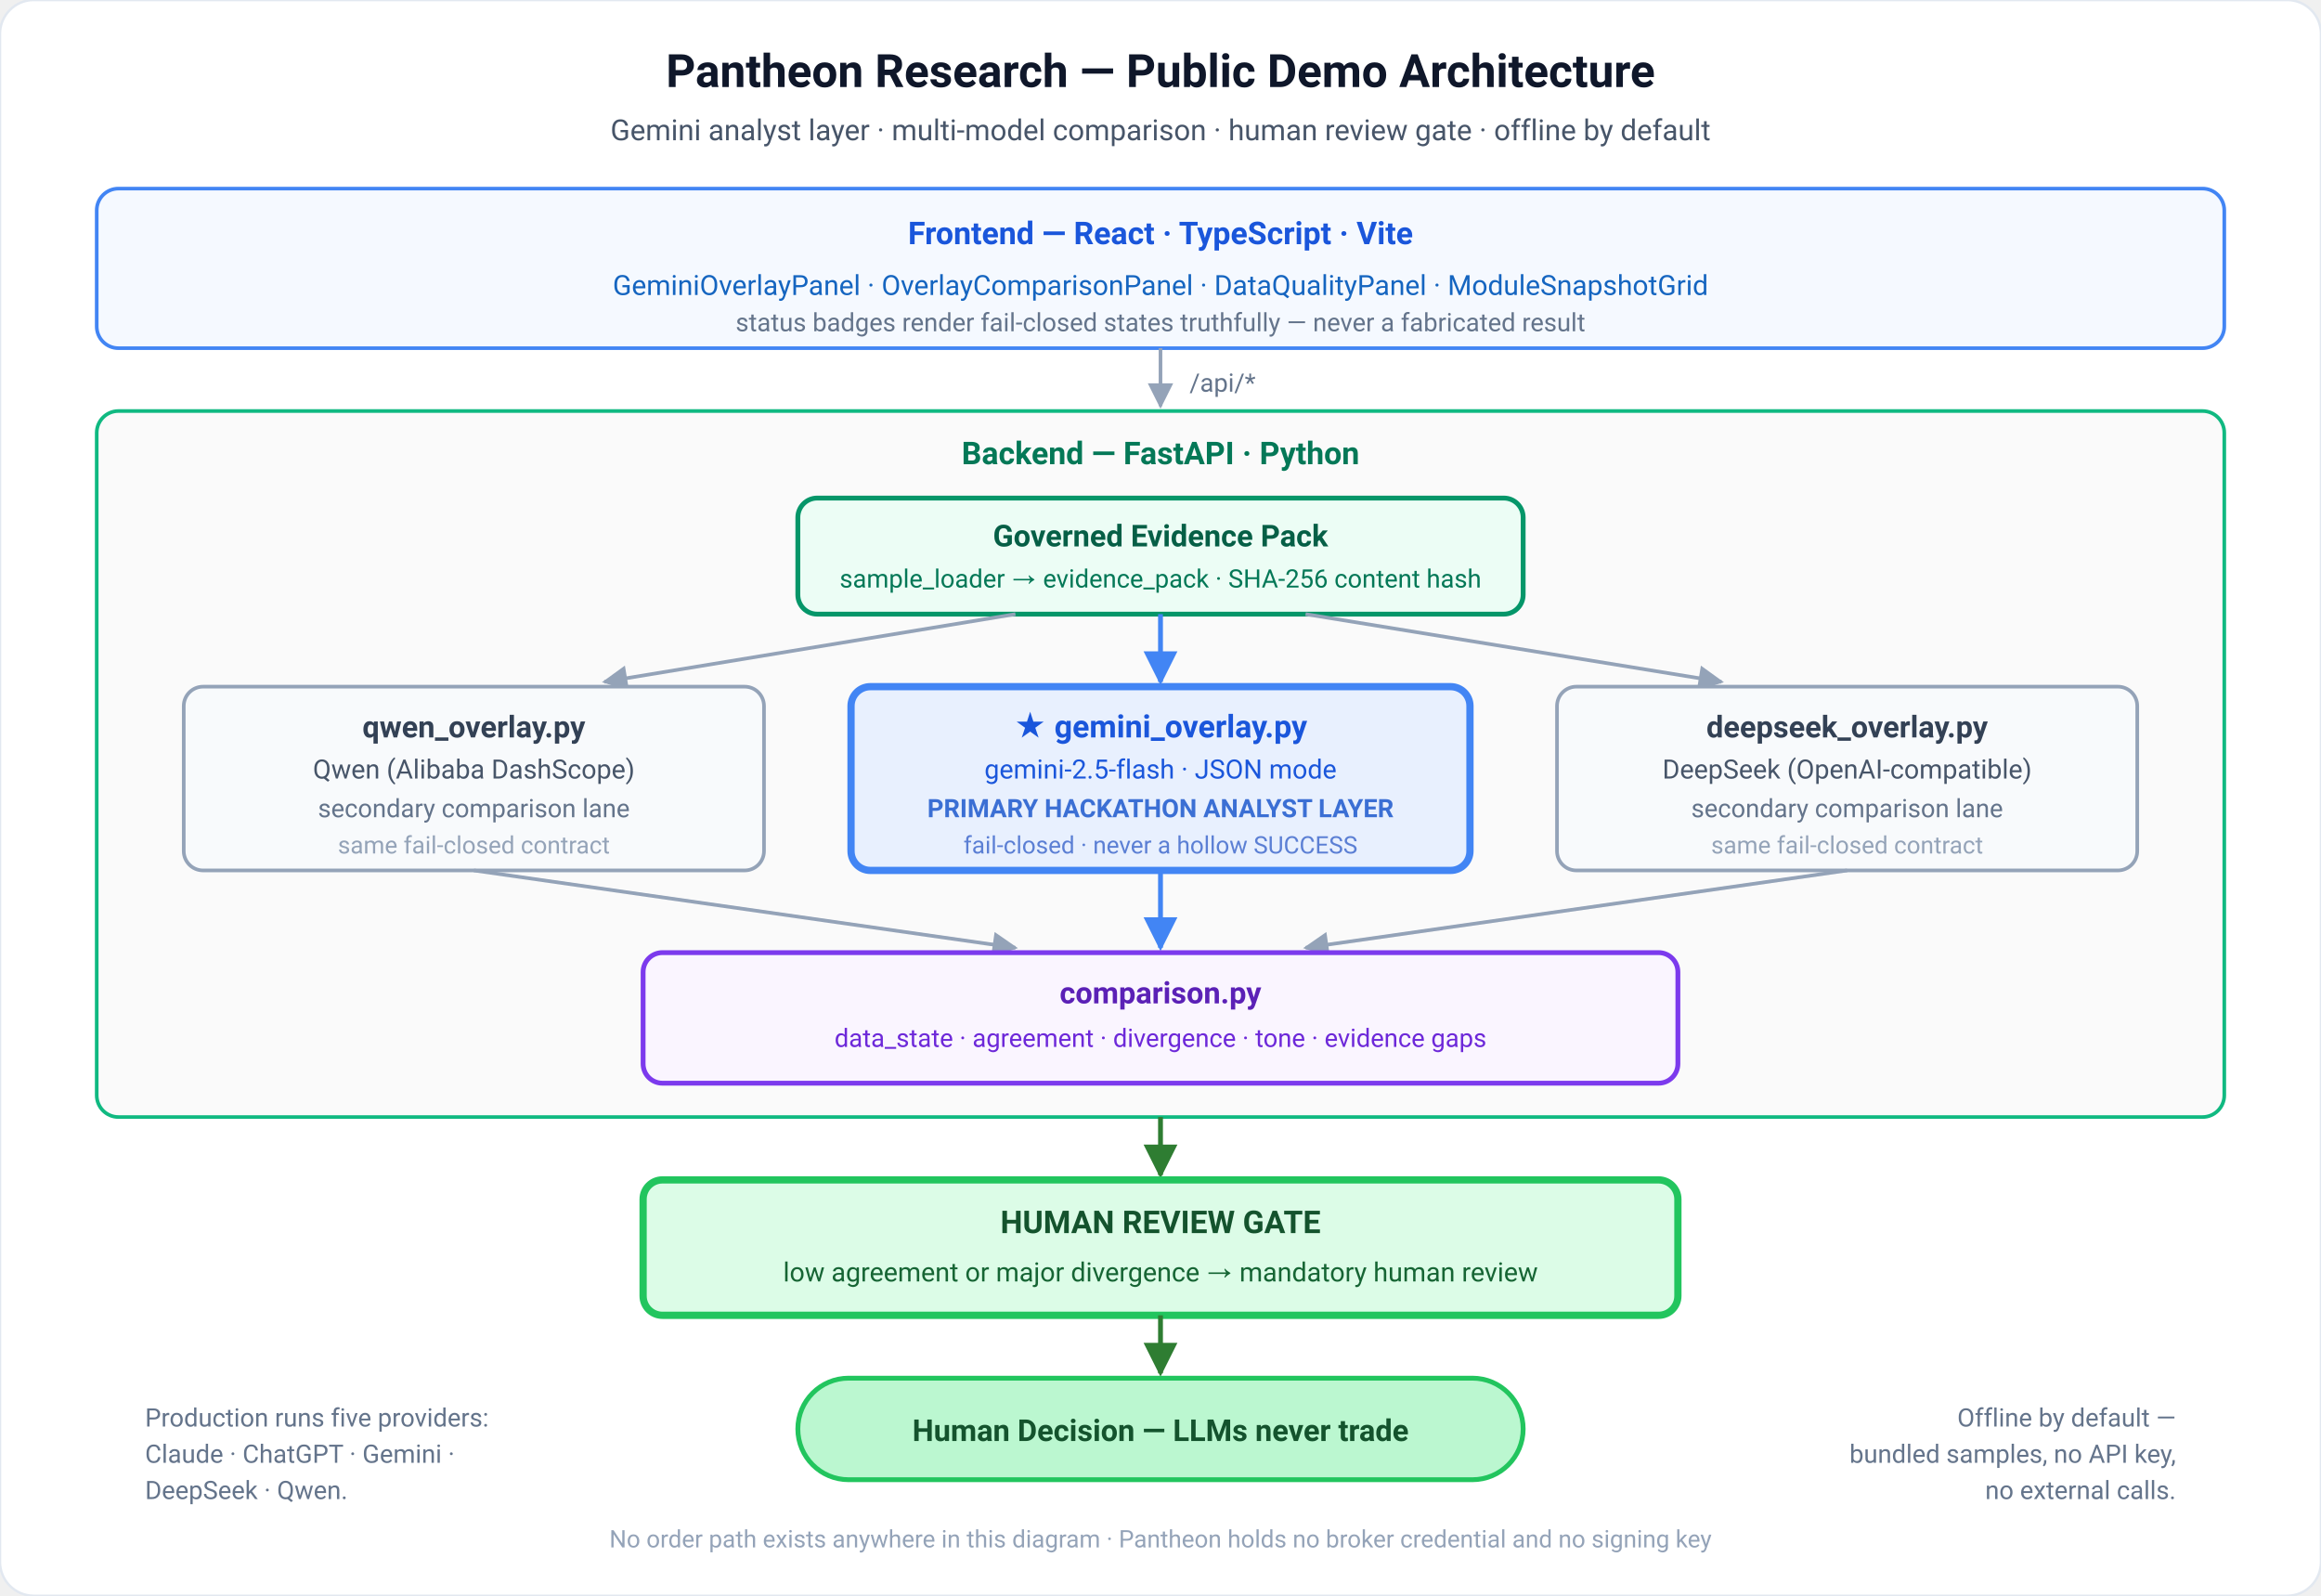
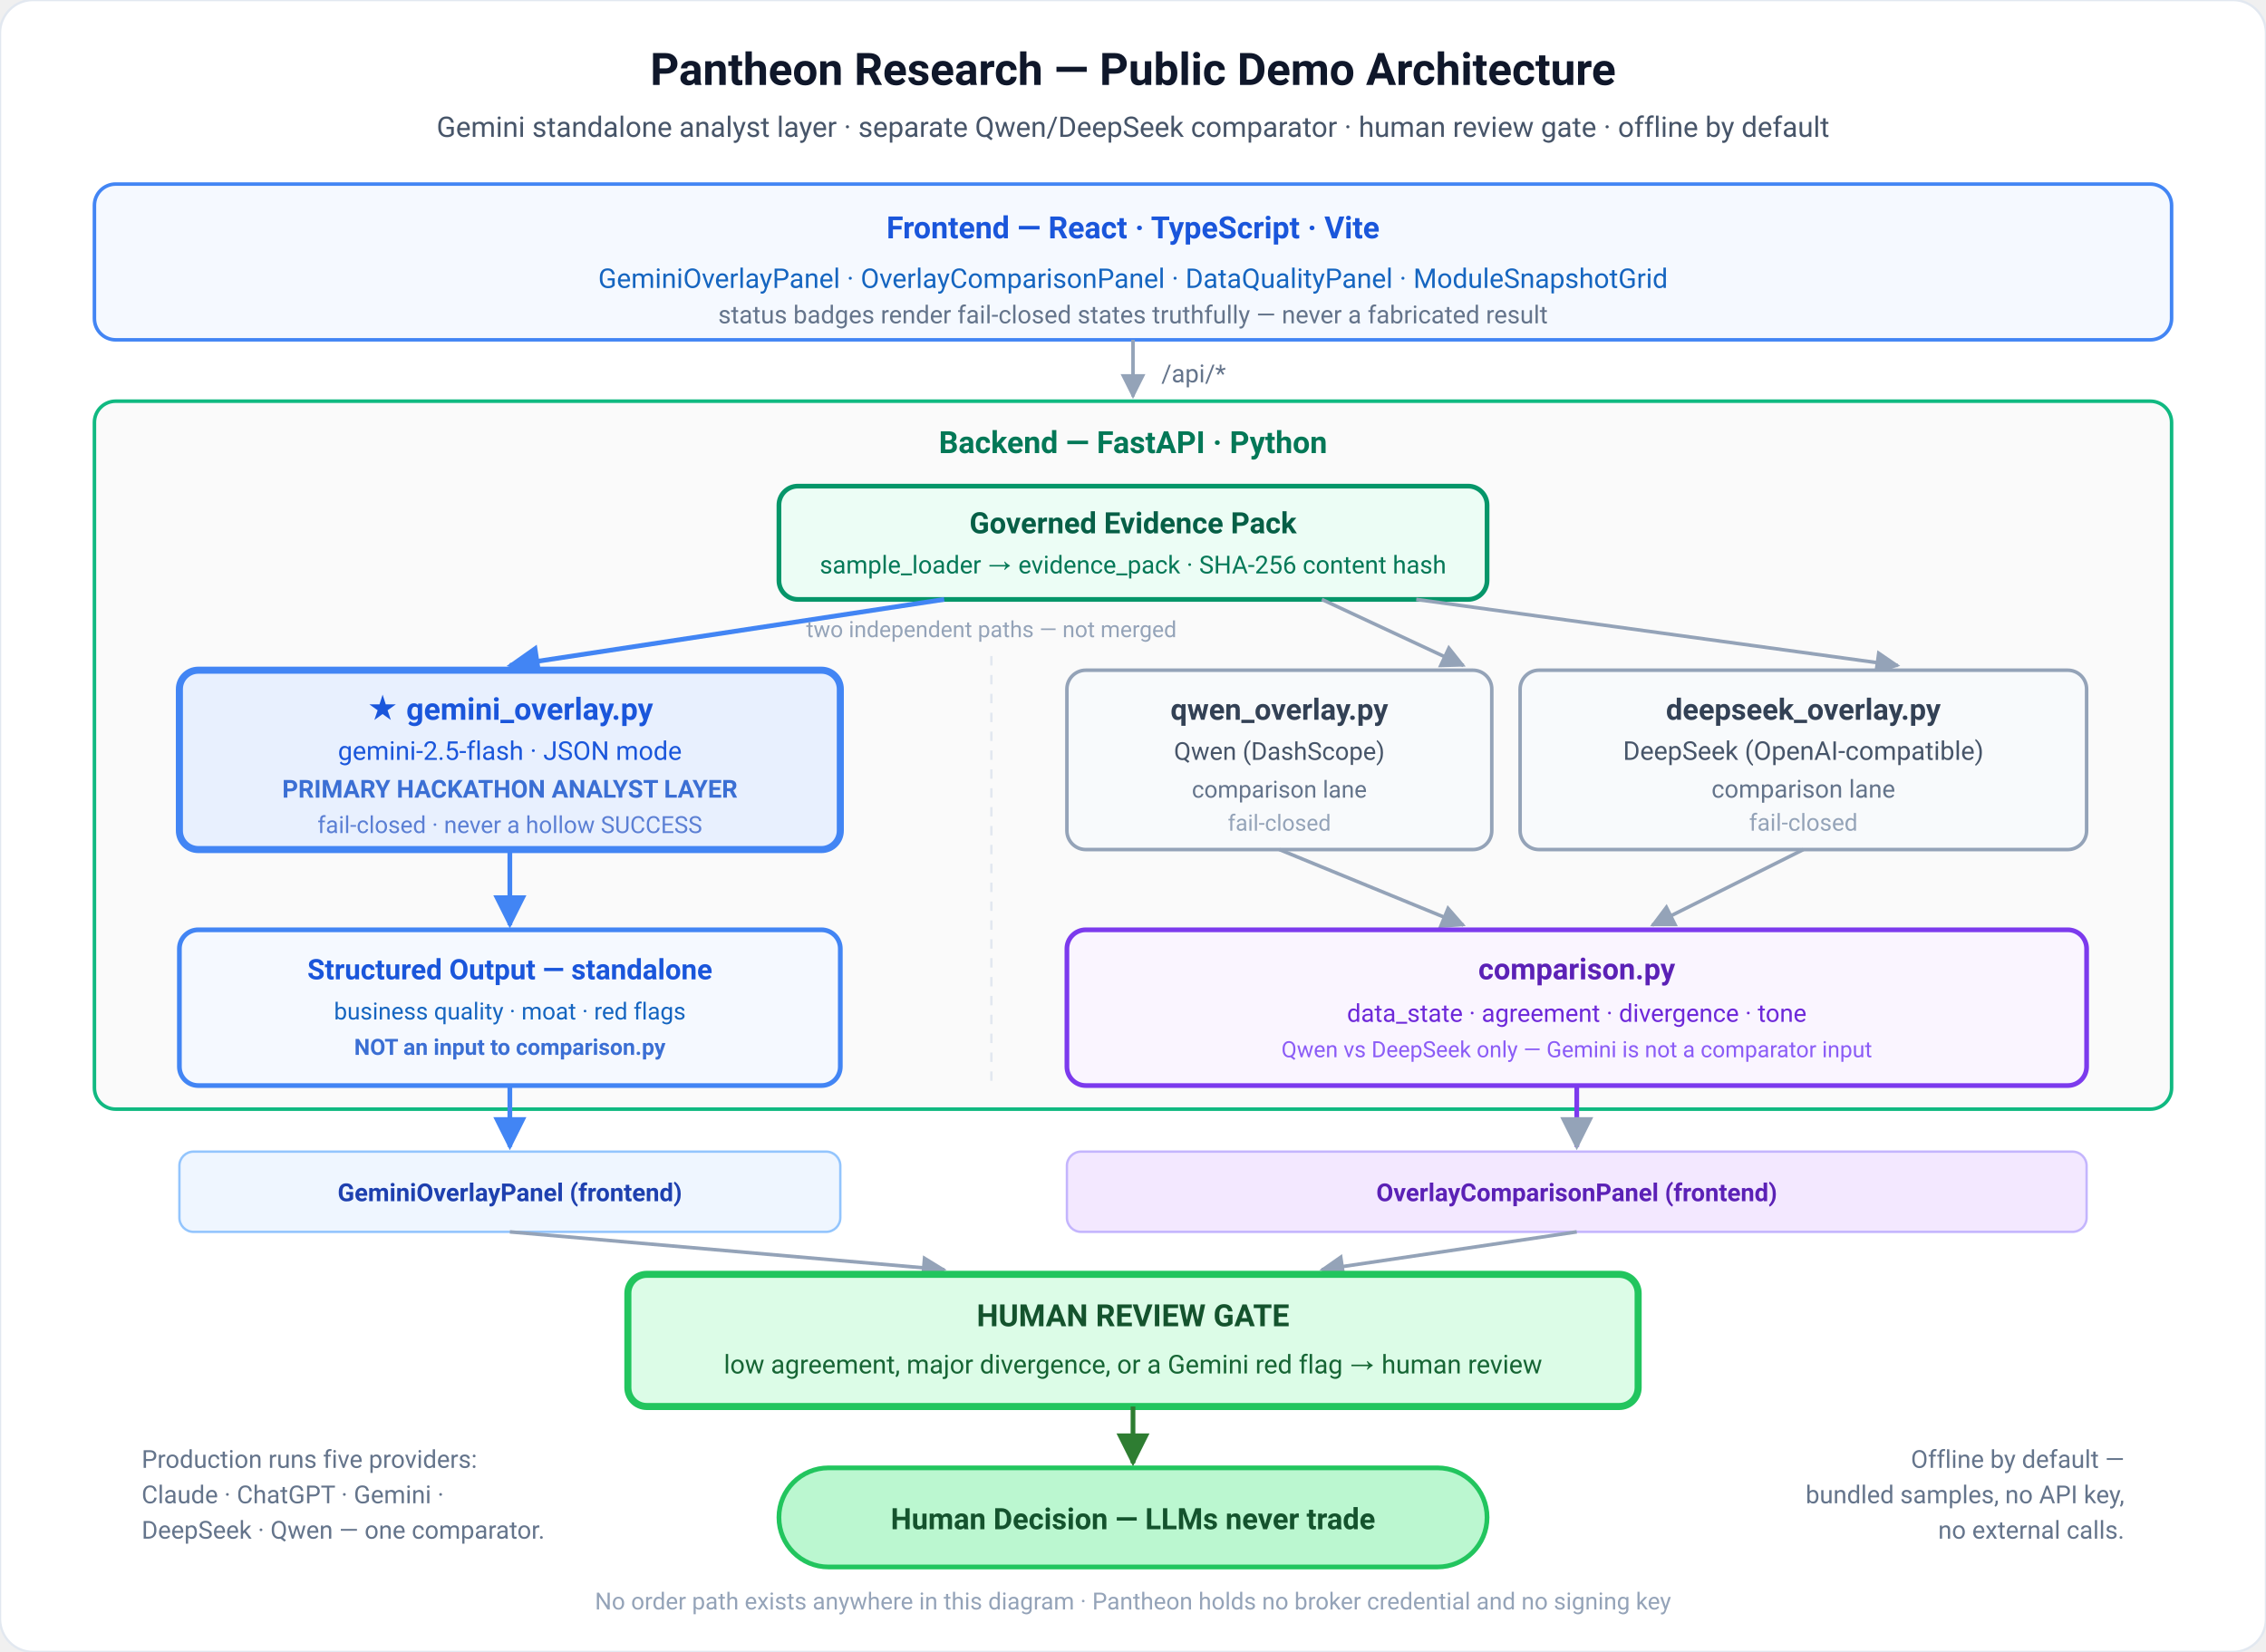
- <svg xmlns="http://www.w3.org/2000/svg" viewBox="0 0 960 660" width="960" height="660" font-family="-apple-system, BlinkMacSystemFont, 'Segoe UI', Roboto, Helvetica, Arial, sans-serif" role="img" aria-label="Pantheon Research public demo architecture: a React frontend calls a FastAPI backend which builds a hash-committed evidence pack, runs the Gemini analyst overlay as the primary hackathon layer alongside Qwen and DeepSeek comparison lanes, compares them, and routes low agreement to a human review gate. LLMs never execute trades.">
+ <svg xmlns="http://www.w3.org/2000/svg" viewBox="0 0 960 700" width="960" height="700" font-family="-apple-system, BlinkMacSystemFont, 'Segoe UI', Roboto, Helvetica, Arial, sans-serif" role="img" aria-label="Pantheon Research public demo architecture: a React frontend calls a FastAPI backend which builds a hash-committed evidence pack, then runs two independent paths — a standalone Gemini analyst overlay, the primary hackathon layer, and a separate Qwen-versus-DeepSeek comparison engine. Gemini's output is not an input to the comparator. Both paths are fail-closed and both reach a human review gate. LLMs never execute trades.">
  <defs>
    <marker id="a" viewBox="0 0 10 10" refX="9" refY="5" markerWidth="7" markerHeight="7" orient="auto-start-reverse">
      <path d="M0,0 L10,5 L0,10 z" fill="#94a3b8" />
    </marker>
    <marker id="ab" viewBox="0 0 10 10" refX="9" refY="5" markerWidth="7" markerHeight="7" orient="auto-start-reverse">
      <path d="M0,0 L10,5 L0,10 z" fill="#4285f4" />
    </marker>
    <marker id="ag" viewBox="0 0 10 10" refX="9" refY="5" markerWidth="7" markerHeight="7" orient="auto-start-reverse">
      <path d="M0,0 L10,5 L0,10 z" fill="#2e7d32" />
    </marker>
  </defs>
-   <rect x="0" y="0" width="960" height="660" rx="14" fill="#ffffff" stroke="#e2e8f0" stroke-width="1" />
+   <rect x="0" y="0" width="960" height="700" rx="14" fill="#ffffff" stroke="#e2e8f0" stroke-width="1" />
  <text x="480" y="36" text-anchor="middle" font-size="19" font-weight="700" fill="#0f172a">Pantheon Research — Public Demo Architecture</text>
-   <text x="480" y="58" text-anchor="middle" font-size="12" fill="#475569">Gemini analyst layer · multi-model comparison · human review gate · offline by default</text>
+   <text x="480" y="58" text-anchor="middle" font-size="12" fill="#475569">Gemini standalone analyst layer · separate Qwen/DeepSeek comparator · human review gate · offline by default</text>
  <rect x="40" y="78" width="880" height="66" rx="9" fill="#f5f9ff" stroke="#4285f4" stroke-width="1.5" />
  <text x="480" y="101" text-anchor="middle" font-size="13" font-weight="700" fill="#1a56db">Frontend — React · TypeScript · Vite</text>
  <text x="480" y="122" text-anchor="middle" font-size="11.5" fill="#1565c0">GeminiOverlayPanel · OverlayComparisonPanel · DataQualityPanel · ModuleSnapshotGrid</text>
  <text x="480" y="137" text-anchor="middle" font-size="10.5" fill="#64748b">status badges render fail-closed states truthfully — never a fabricated result</text>
  <path d="M480,144 L480,168" fill="none" stroke="#94a3b8" stroke-width="1.5" marker-end="url(#a)" />
  <text x="492" y="162" font-size="10.5" fill="#64748b">/api/*</text>
-   <rect x="40" y="170" width="880" height="292" rx="9" fill="#fafafa" stroke="#10b981" stroke-width="1.5" />
+   <rect x="40" y="170" width="880" height="300" rx="9" fill="#fafafa" stroke="#10b981" stroke-width="1.5" />
  <text x="480" y="192" text-anchor="middle" font-size="13" font-weight="700" fill="#047857">Backend — FastAPI · Python</text>
  <rect x="330" y="206" width="300" height="48" rx="8" fill="#ecfdf5" stroke="#059669" stroke-width="2" />
  <text x="480" y="226" text-anchor="middle" font-size="12.5" font-weight="700" fill="#065f46">Governed Evidence Pack</text>
  <text x="480" y="243" text-anchor="middle" font-size="10.5" fill="#047857">sample_loader → evidence_pack · SHA-256 content hash</text>
-   <path d="M420,254 L250,282" fill="none" stroke="#94a3b8" stroke-width="1.5" marker-end="url(#a)" />
-   <path d="M480,254 L480,282" fill="none" stroke="#4285f4" stroke-width="2" marker-end="url(#ab)" />
-   <path d="M540,254 L712,282" fill="none" stroke="#94a3b8" stroke-width="1.5" marker-end="url(#a)" />
-   <rect x="352" y="284" width="256" height="76" rx="8" fill="#e8f0fe" stroke="#4285f4" stroke-width="3" />
-   <text x="480" y="305" text-anchor="middle" font-size="13" font-weight="700" fill="#1a56db">★ gemini_overlay.py</text>
-   <text x="480" y="322" text-anchor="middle" font-size="11" fill="#1a56db">gemini-2.5-flash · JSON mode</text>
-   <text x="480" y="338" text-anchor="middle" font-size="10.5" font-weight="600" fill="#3b6fd4">PRIMARY HACKATHON ANALYST LAYER</text>
-   <text x="480" y="353" text-anchor="middle" font-size="10" fill="#5b7fd4">fail-closed · never a hollow SUCCESS</text>
-   <rect x="76" y="284" width="240" height="76" rx="8" fill="#f8fafc" stroke="#94a3b8" stroke-width="1.5" />
-   <text x="196" y="305" text-anchor="middle" font-size="12.5" font-weight="700" fill="#334155">qwen_overlay.py</text>
-   <text x="196" y="322" text-anchor="middle" font-size="11" fill="#475569">Qwen (Alibaba DashScope)</text>
-   <text x="196" y="338" text-anchor="middle" font-size="10.5" fill="#64748b">secondary comparison lane</text>
-   <text x="196" y="353" text-anchor="middle" font-size="10" fill="#94a3b8">same fail-closed contract</text>
+   <path d="M400,254 L216,282" fill="none" stroke="#4285f4" stroke-width="2" marker-end="url(#ab)" />
+   <path d="M560,254 L620,282" fill="none" stroke="#94a3b8" stroke-width="1.5" marker-end="url(#a)" />
+   <path d="M600,254 L804,282" fill="none" stroke="#94a3b8" stroke-width="1.5" marker-end="url(#a)" />
+   <rect x="76" y="284" width="280" height="76" rx="8" fill="#e8f0fe" stroke="#4285f4" stroke-width="3" />
+   <text x="216" y="305" text-anchor="middle" font-size="13" font-weight="700" fill="#1a56db">★ gemini_overlay.py</text>
+   <text x="216" y="322" text-anchor="middle" font-size="11" fill="#1a56db">gemini-2.5-flash · JSON mode</text>
+   <text x="216" y="338" text-anchor="middle" font-size="10.5" font-weight="600" fill="#3b6fd4">PRIMARY HACKATHON ANALYST LAYER</text>
+   <text x="216" y="353" text-anchor="middle" font-size="10" fill="#5b7fd4">fail-closed · never a hollow SUCCESS</text>
+   <line x1="420" y1="278" x2="420" y2="460" stroke="#e2e8f0" stroke-width="1" stroke-dasharray="4 4" />
+   <text x="420" y="270" text-anchor="middle" font-size="9.5" fill="#94a3b8">two independent paths — not merged</text>
+   <rect x="452" y="284" width="180" height="76" rx="8" fill="#f8fafc" stroke="#94a3b8" stroke-width="1.5" />
+   <text x="542" y="305" text-anchor="middle" font-size="12.5" font-weight="700" fill="#334155">qwen_overlay.py</text>
+   <text x="542" y="322" text-anchor="middle" font-size="10.5" fill="#475569">Qwen (DashScope)</text>
+   <text x="542" y="338" text-anchor="middle" font-size="10" fill="#64748b">comparison lane</text>
+   <text x="542" y="352" text-anchor="middle" font-size="9.5" fill="#94a3b8">fail-closed</text>
  <rect x="644" y="284" width="240" height="76" rx="8" fill="#f8fafc" stroke="#94a3b8" stroke-width="1.5" />
  <text x="764" y="305" text-anchor="middle" font-size="12.5" font-weight="700" fill="#334155">deepseek_overlay.py</text>
  <text x="764" y="322" text-anchor="middle" font-size="11" fill="#475569">DeepSeek (OpenAI-compatible)</text>
-   <text x="764" y="338" text-anchor="middle" font-size="10.5" fill="#64748b">secondary comparison lane</text>
-   <text x="764" y="353" text-anchor="middle" font-size="10" fill="#94a3b8">same fail-closed contract</text>
-   <path d="M196,360 L420,392" fill="none" stroke="#94a3b8" stroke-width="1.5" marker-end="url(#a)" />
-   <path d="M480,360 L480,392" fill="none" stroke="#4285f4" stroke-width="2" marker-end="url(#ab)" />
-   <path d="M764,360 L540,392" fill="none" stroke="#94a3b8" stroke-width="1.5" marker-end="url(#a)" />
-   <rect x="266" y="394" width="428" height="54" rx="8" fill="#faf5ff" stroke="#7c3aed" stroke-width="2" />
-   <text x="480" y="415" text-anchor="middle" font-size="12.5" font-weight="700" fill="#5b21b6">comparison.py</text>
-   <text x="480" y="433" text-anchor="middle" font-size="10.5" fill="#6d28d9">data_state · agreement · divergence · tone · evidence gaps</text>
-   <path d="M480,462 L480,486" fill="none" stroke="#2e7d32" stroke-width="2" marker-end="url(#ag)" />
-   <rect x="266" y="488" width="428" height="56" rx="8" fill="#dcfce7" stroke="#22c55e" stroke-width="3" />
-   <text x="480" y="510" text-anchor="middle" font-size="13" font-weight="700" fill="#14532d">HUMAN REVIEW GATE</text>
-   <text x="480" y="530" text-anchor="middle" font-size="11" fill="#166534">low agreement or major divergence → mandatory human review</text>
-   <path d="M480,544 L480,568" fill="none" stroke="#2e7d32" stroke-width="2" marker-end="url(#ag)" />
-   <rect x="330" y="570" width="300" height="42" rx="21" fill="#bbf7d0" stroke="#22c55e" stroke-width="2" />
-   <text x="480" y="596" text-anchor="middle" font-size="12.5" font-weight="700" fill="#14532d">Human Decision — LLMs never trade</text>
-   <text x="60" y="590" font-size="10.5" fill="#64748b">Production runs five providers:</text>
-   <text x="60" y="605" font-size="10.5" fill="#64748b">Claude · ChatGPT · Gemini ·</text>
-   <text x="60" y="620" font-size="10.5" fill="#64748b">DeepSeek · Qwen.</text>
-   <text x="900" y="590" text-anchor="end" font-size="10.5" fill="#64748b">Offline by default —</text>
-   <text x="900" y="605" text-anchor="end" font-size="10.5" fill="#64748b">bundled samples, no API key,</text>
-   <text x="900" y="620" text-anchor="end" font-size="10.5" fill="#64748b">no external calls.</text>
-   <text x="480" y="640" text-anchor="middle" font-size="10" fill="#94a3b8">No order path exists anywhere in this diagram · Pantheon holds no broker credential and no signing key</text>
+   <text x="764" y="338" text-anchor="middle" font-size="10.5" fill="#64748b">comparison lane</text>
+   <text x="764" y="352" text-anchor="middle" font-size="10" fill="#94a3b8">fail-closed</text>
+   <path d="M216,360 L216,392" fill="none" stroke="#4285f4" stroke-width="2" marker-end="url(#ab)" />
+   <path d="M542,360 L620,392" fill="none" stroke="#94a3b8" stroke-width="1.5" marker-end="url(#a)" />
+   <path d="M764,360 L700,392" fill="none" stroke="#94a3b8" stroke-width="1.5" marker-end="url(#a)" />
+   <rect x="76" y="394" width="280" height="66" rx="8" fill="#f5f9ff" stroke="#4285f4" stroke-width="2" />
+   <text x="216" y="415" text-anchor="middle" font-size="12" font-weight="700" fill="#1a56db">Structured Output — standalone</text>
+   <text x="216" y="432" text-anchor="middle" font-size="10" fill="#1565c0">business quality · moat · red flags</text>
+   <text x="216" y="447" text-anchor="middle" font-size="9.5" font-weight="600" fill="#3b6fd4">NOT an input to comparison.py</text>
+   <rect x="452" y="394" width="432" height="66" rx="8" fill="#faf5ff" stroke="#7c3aed" stroke-width="2" />
+   <text x="668" y="415" text-anchor="middle" font-size="12.5" font-weight="700" fill="#5b21b6">comparison.py</text>
+   <text x="668" y="433" text-anchor="middle" font-size="10.5" fill="#6d28d9">data_state · agreement · divergence · tone</text>
+   <text x="668" y="448" text-anchor="middle" font-size="9.5" fill="#8b5cf6">Qwen vs DeepSeek only — Gemini is not a comparator input</text>
+   <path d="M216,460 L216,486" fill="none" stroke="#4285f4" stroke-width="2" marker-end="url(#ab)" />
+   <path d="M668,460 L668,486" fill="none" stroke="#7c3aed" stroke-width="2" marker-end="url(#a)" />
+   <rect x="76" y="488" width="280" height="34" rx="6" fill="#eff6ff" stroke="#93c5fd" />
+   <text x="216" y="509" text-anchor="middle" font-size="10.5" font-weight="600" fill="#1e40af">GeminiOverlayPanel (frontend)</text>
+   <rect x="452" y="488" width="432" height="34" rx="6" fill="#f3e8ff" stroke="#c4b5fd" />
+   <text x="668" y="509" text-anchor="middle" font-size="10.5" font-weight="600" fill="#5b21b6">OverlayComparisonPanel (frontend)</text>
+   <path d="M216,522 L400,538" fill="none" stroke="#94a3b8" stroke-width="1.5" marker-end="url(#a)" />
+   <path d="M668,522 L560,538" fill="none" stroke="#94a3b8" stroke-width="1.5" marker-end="url(#a)" />
+   <rect x="266" y="540" width="428" height="56" rx="8" fill="#dcfce7" stroke="#22c55e" stroke-width="3" />
+   <text x="480" y="562" text-anchor="middle" font-size="13" font-weight="700" fill="#14532d">HUMAN REVIEW GATE</text>
+   <text x="480" y="582" text-anchor="middle" font-size="11" fill="#166534">low agreement, major divergence, or a Gemini red flag → human review</text>
+   <path d="M480,596 L480,620" fill="none" stroke="#2e7d32" stroke-width="2" marker-end="url(#ag)" />
+   <rect x="330" y="622" width="300" height="42" rx="21" fill="#bbf7d0" stroke="#22c55e" stroke-width="2" />
+   <text x="480" y="648" text-anchor="middle" font-size="12.5" font-weight="700" fill="#14532d">Human Decision — LLMs never trade</text>
+   <text x="60" y="622" font-size="10.5" fill="#64748b">Production runs five providers:</text>
+   <text x="60" y="637" font-size="10.5" fill="#64748b">Claude · ChatGPT · Gemini ·</text>
+   <text x="60" y="652" font-size="10.5" fill="#64748b">DeepSeek · Qwen — one comparator.</text>
+   <text x="900" y="622" text-anchor="end" font-size="10.5" fill="#64748b">Offline by default —</text>
+   <text x="900" y="637" text-anchor="end" font-size="10.5" fill="#64748b">bundled samples, no API key,</text>
+   <text x="900" y="652" text-anchor="end" font-size="10.5" fill="#64748b">no external calls.</text>
+   <text x="480" y="682" text-anchor="middle" font-size="10" fill="#94a3b8">No order path exists anywhere in this diagram · Pantheon holds no broker credential and no signing key</text>
</svg>
